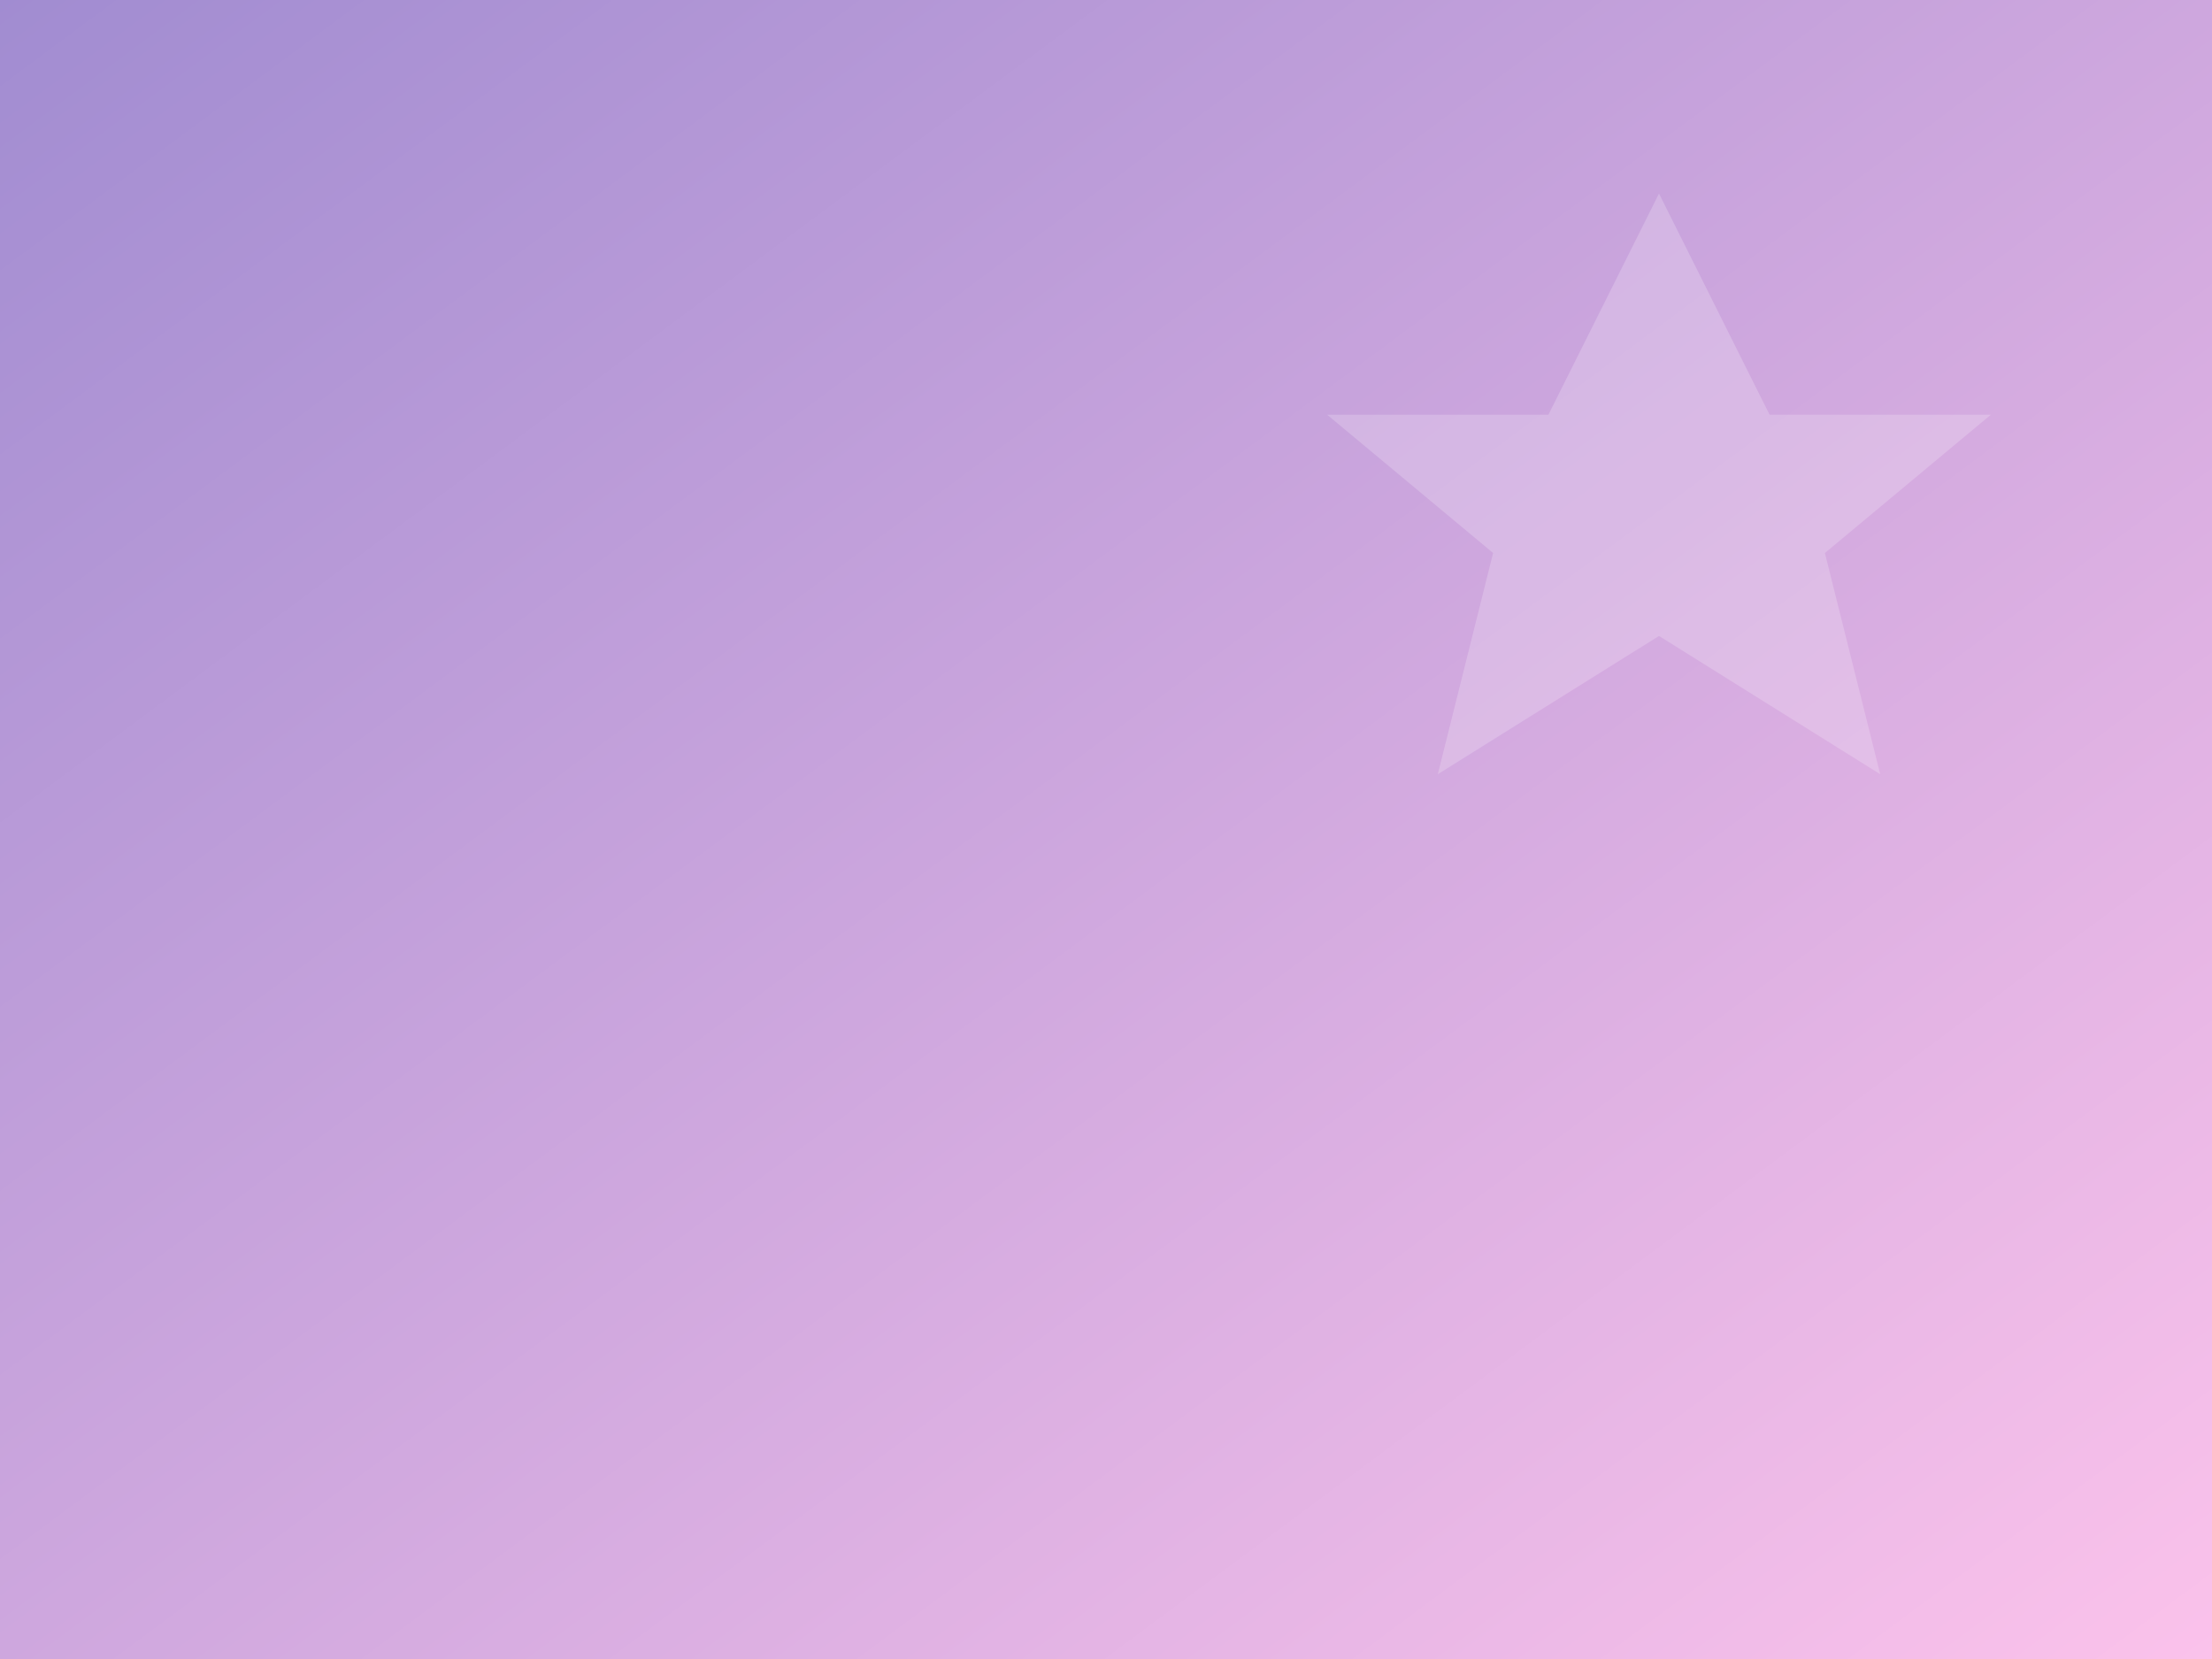
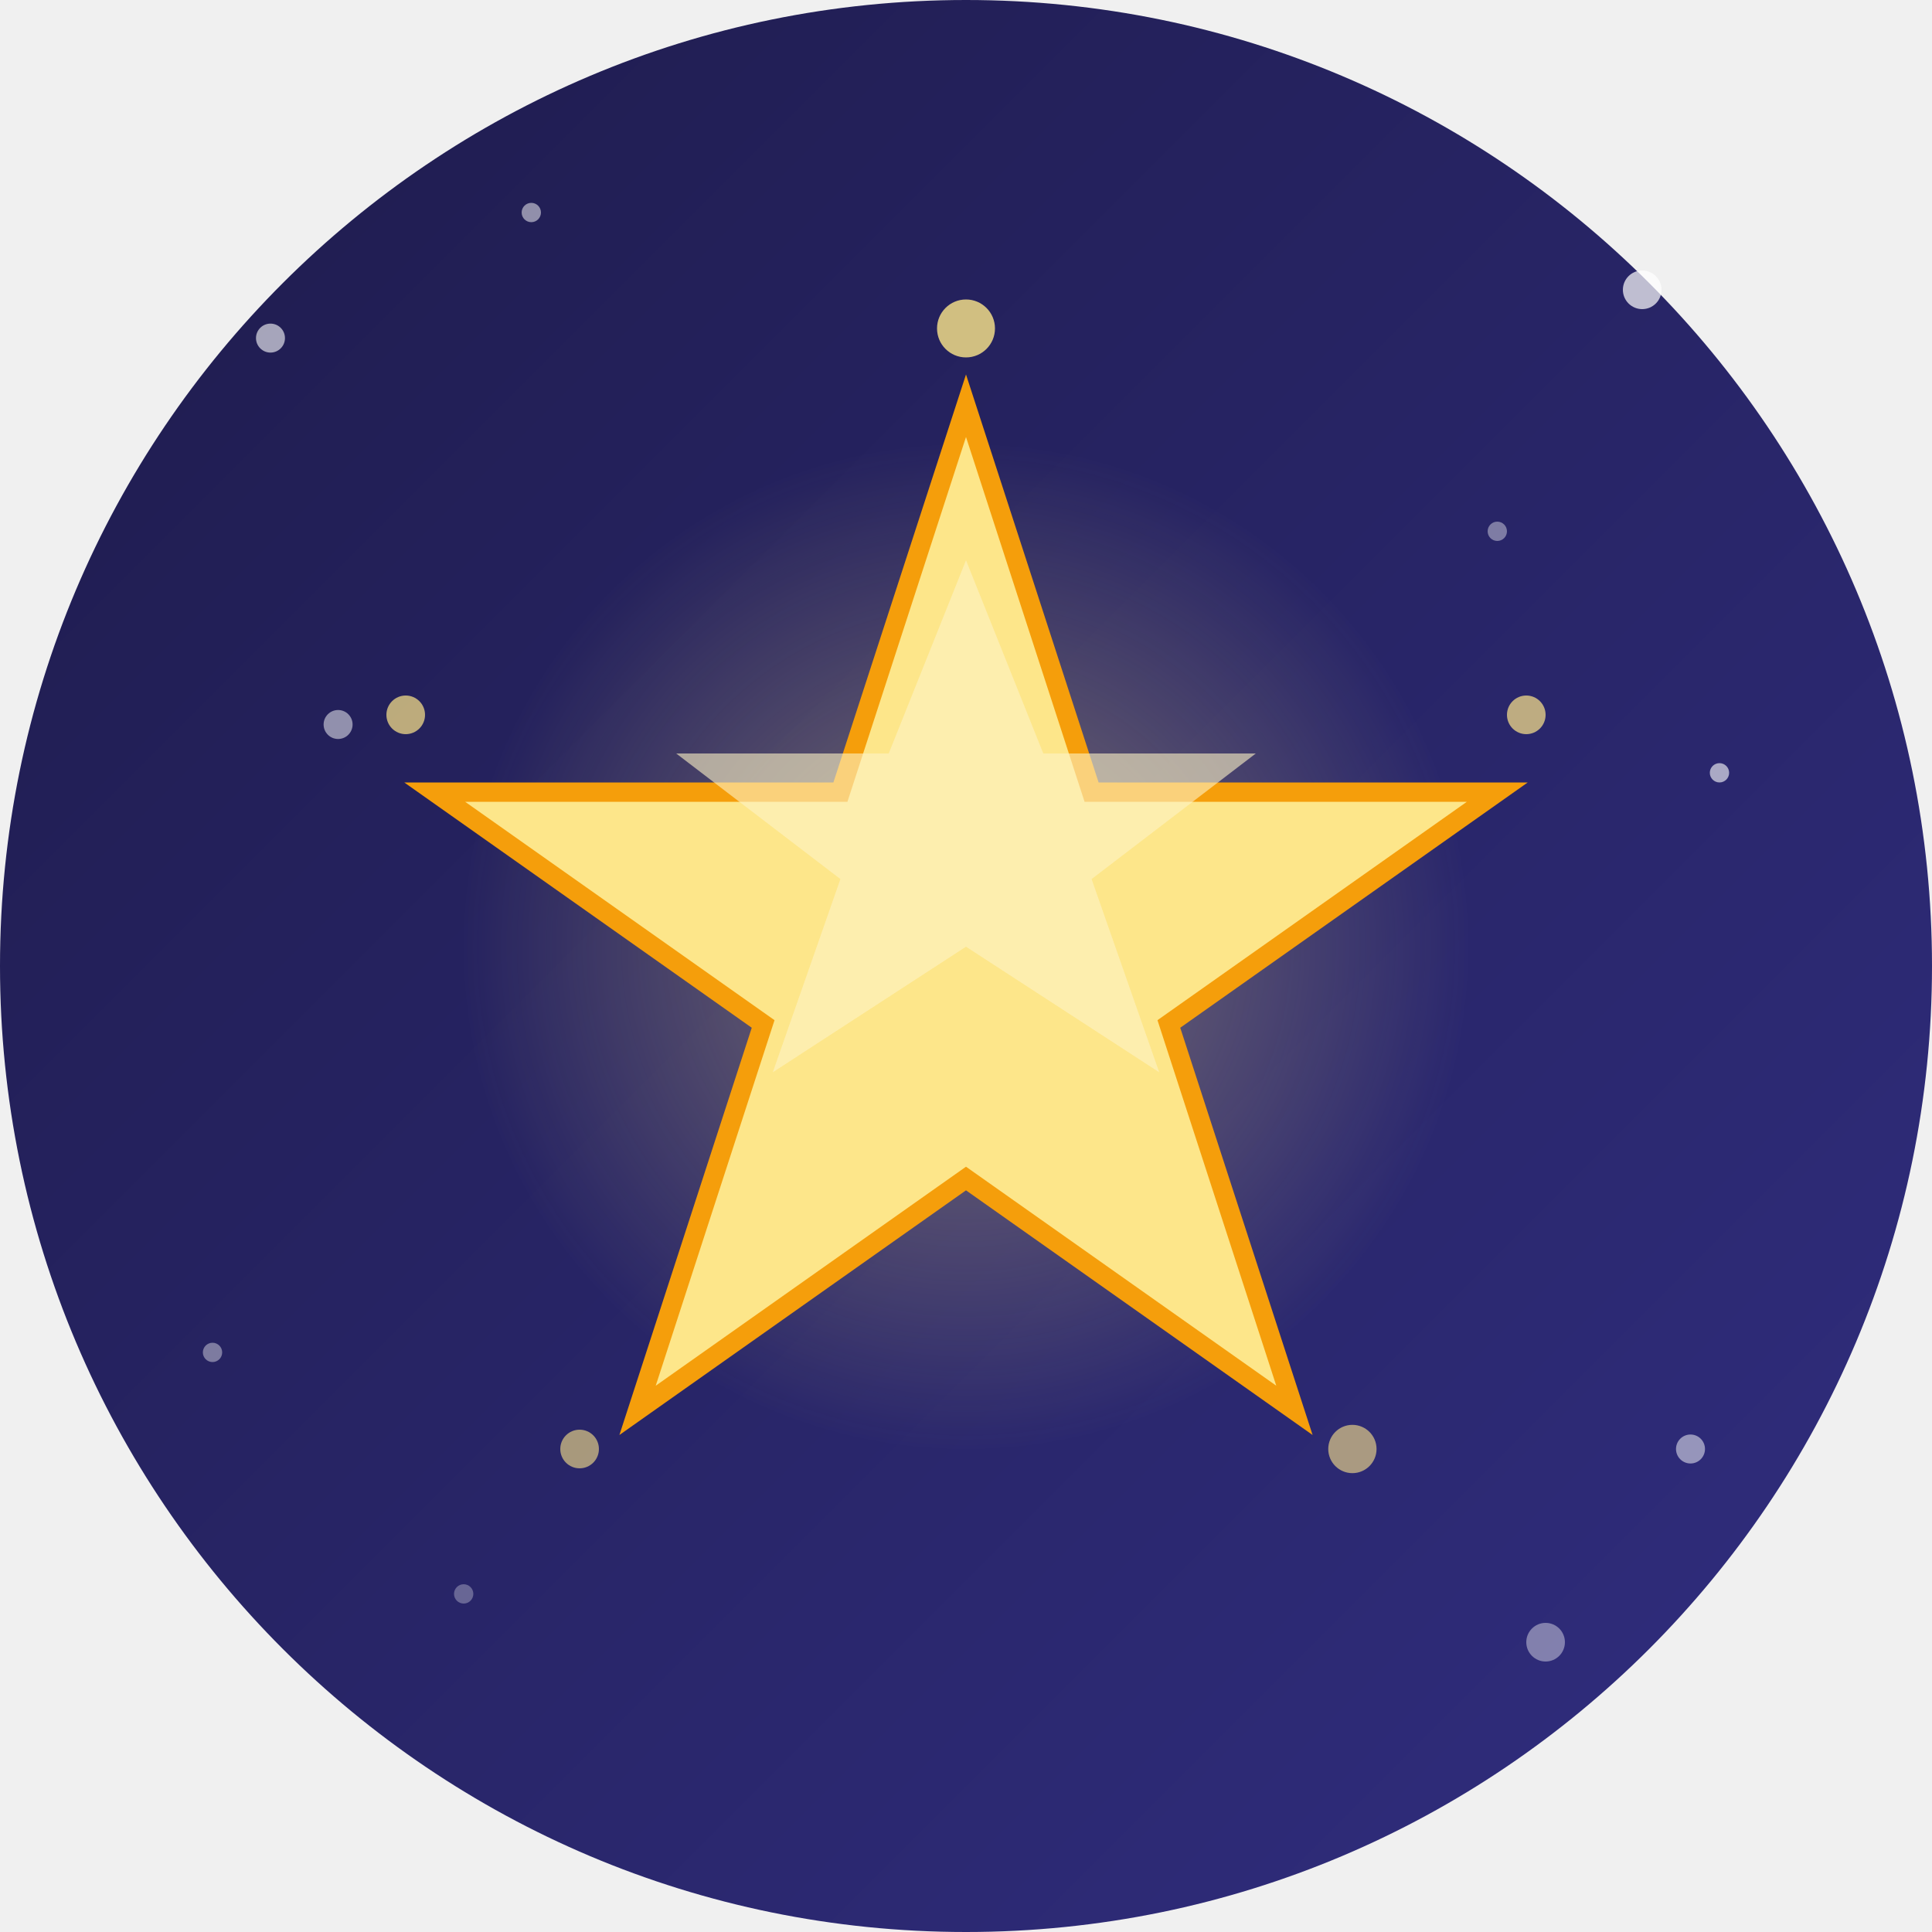
- <svg xmlns="http://www.w3.org/2000/svg" width="400" height="300" viewBox="0 0 400 300" preserveAspectRatio="xMidYMid slice">
+ <svg xmlns="http://www.w3.org/2000/svg" width="200" height="200" viewBox="0 0 200 200">
  <defs>
-     <linearGradient id="grad-values" x1="0%" y1="0%" x2="100%" y2="100%">
-       <stop offset="0%" style="stop-color:#a18cd1;stop-opacity:1" />
-       <stop offset="100%" style="stop-color:#fbc2eb;stop-opacity:1" />
+     <linearGradient id="bg" x1="0%" y1="0%" x2="100%" y2="100%">
+       <stop offset="0%" stop-color="#1E1B4B" />
+       <stop offset="100%" stop-color="#312E81" />
    </linearGradient>
+     <radialGradient id="glow" cx="50%" cy="50%" r="50%">
+       <stop offset="0%" stop-color="#FDE68A" stop-opacity="0.4" />
+       <stop offset="100%" stop-color="#FDE68A" stop-opacity="0" />
+     </radialGradient>
  </defs>
-   <rect width="100%" height="100%" fill="url(#grad-values)" />
-   <g transform="scale(0.5) translate(200, 50)">
-     <polygon points="400,20 440,100 520,100 460,150 480,230 400,180 320,230 340,150 280,100 360,100" fill="rgba(255,255,255,0.2)" />
-   </g>
+   <circle cx="100" cy="100" r="100" fill="url(#bg)" />
+   <circle cx="28" cy="35" r="1.5" fill="white" opacity="0.6" />
+   <circle cx="55" cy="22" r="1" fill="white" opacity="0.5" />
+   <circle cx="170" cy="30" r="2" fill="white" opacity="0.7" />
+   <circle cx="155" cy="55" r="1" fill="white" opacity="0.4" />
+   <circle cx="35" cy="75" r="1.5" fill="white" opacity="0.5" />
+   <circle cx="178" cy="80" r="1" fill="white" opacity="0.6" />
+   <circle cx="22" cy="140" r="1" fill="white" opacity="0.4" />
+   <circle cx="175" cy="150" r="1.5" fill="white" opacity="0.5" />
+   <circle cx="48" cy="165" r="1" fill="white" opacity="0.3" />
+   <circle cx="160" cy="170" r="2" fill="white" opacity="0.4" />
+   <circle cx="100" cy="98" r="52" fill="url(#glow)" />
+   <polygon points="100,42 113,82 155,82 121,106 134,146 100,122 66,146 79,106 45,82 87,82" fill="#FDE68A" stroke="#F59E0B" stroke-width="2" />
+   <polygon points="100,58 108,78 130,78 113,91 120,111 100,98 80,111 87,91 70,78 92,78" fill="#FEF3C7" opacity="0.6" />
+   <circle cx="100" cy="34" r="3" fill="#FDE68A" opacity="0.8" />
+   <circle cx="158" cy="74" r="2" fill="#FDE68A" opacity="0.7" />
+   <circle cx="140" cy="150" r="2.5" fill="#FDE68A" opacity="0.6" />
+   <circle cx="60" cy="150" r="2" fill="#FDE68A" opacity="0.6" />
+   <circle cx="42" cy="74" r="2" fill="#FDE68A" opacity="0.7" />
</svg>
